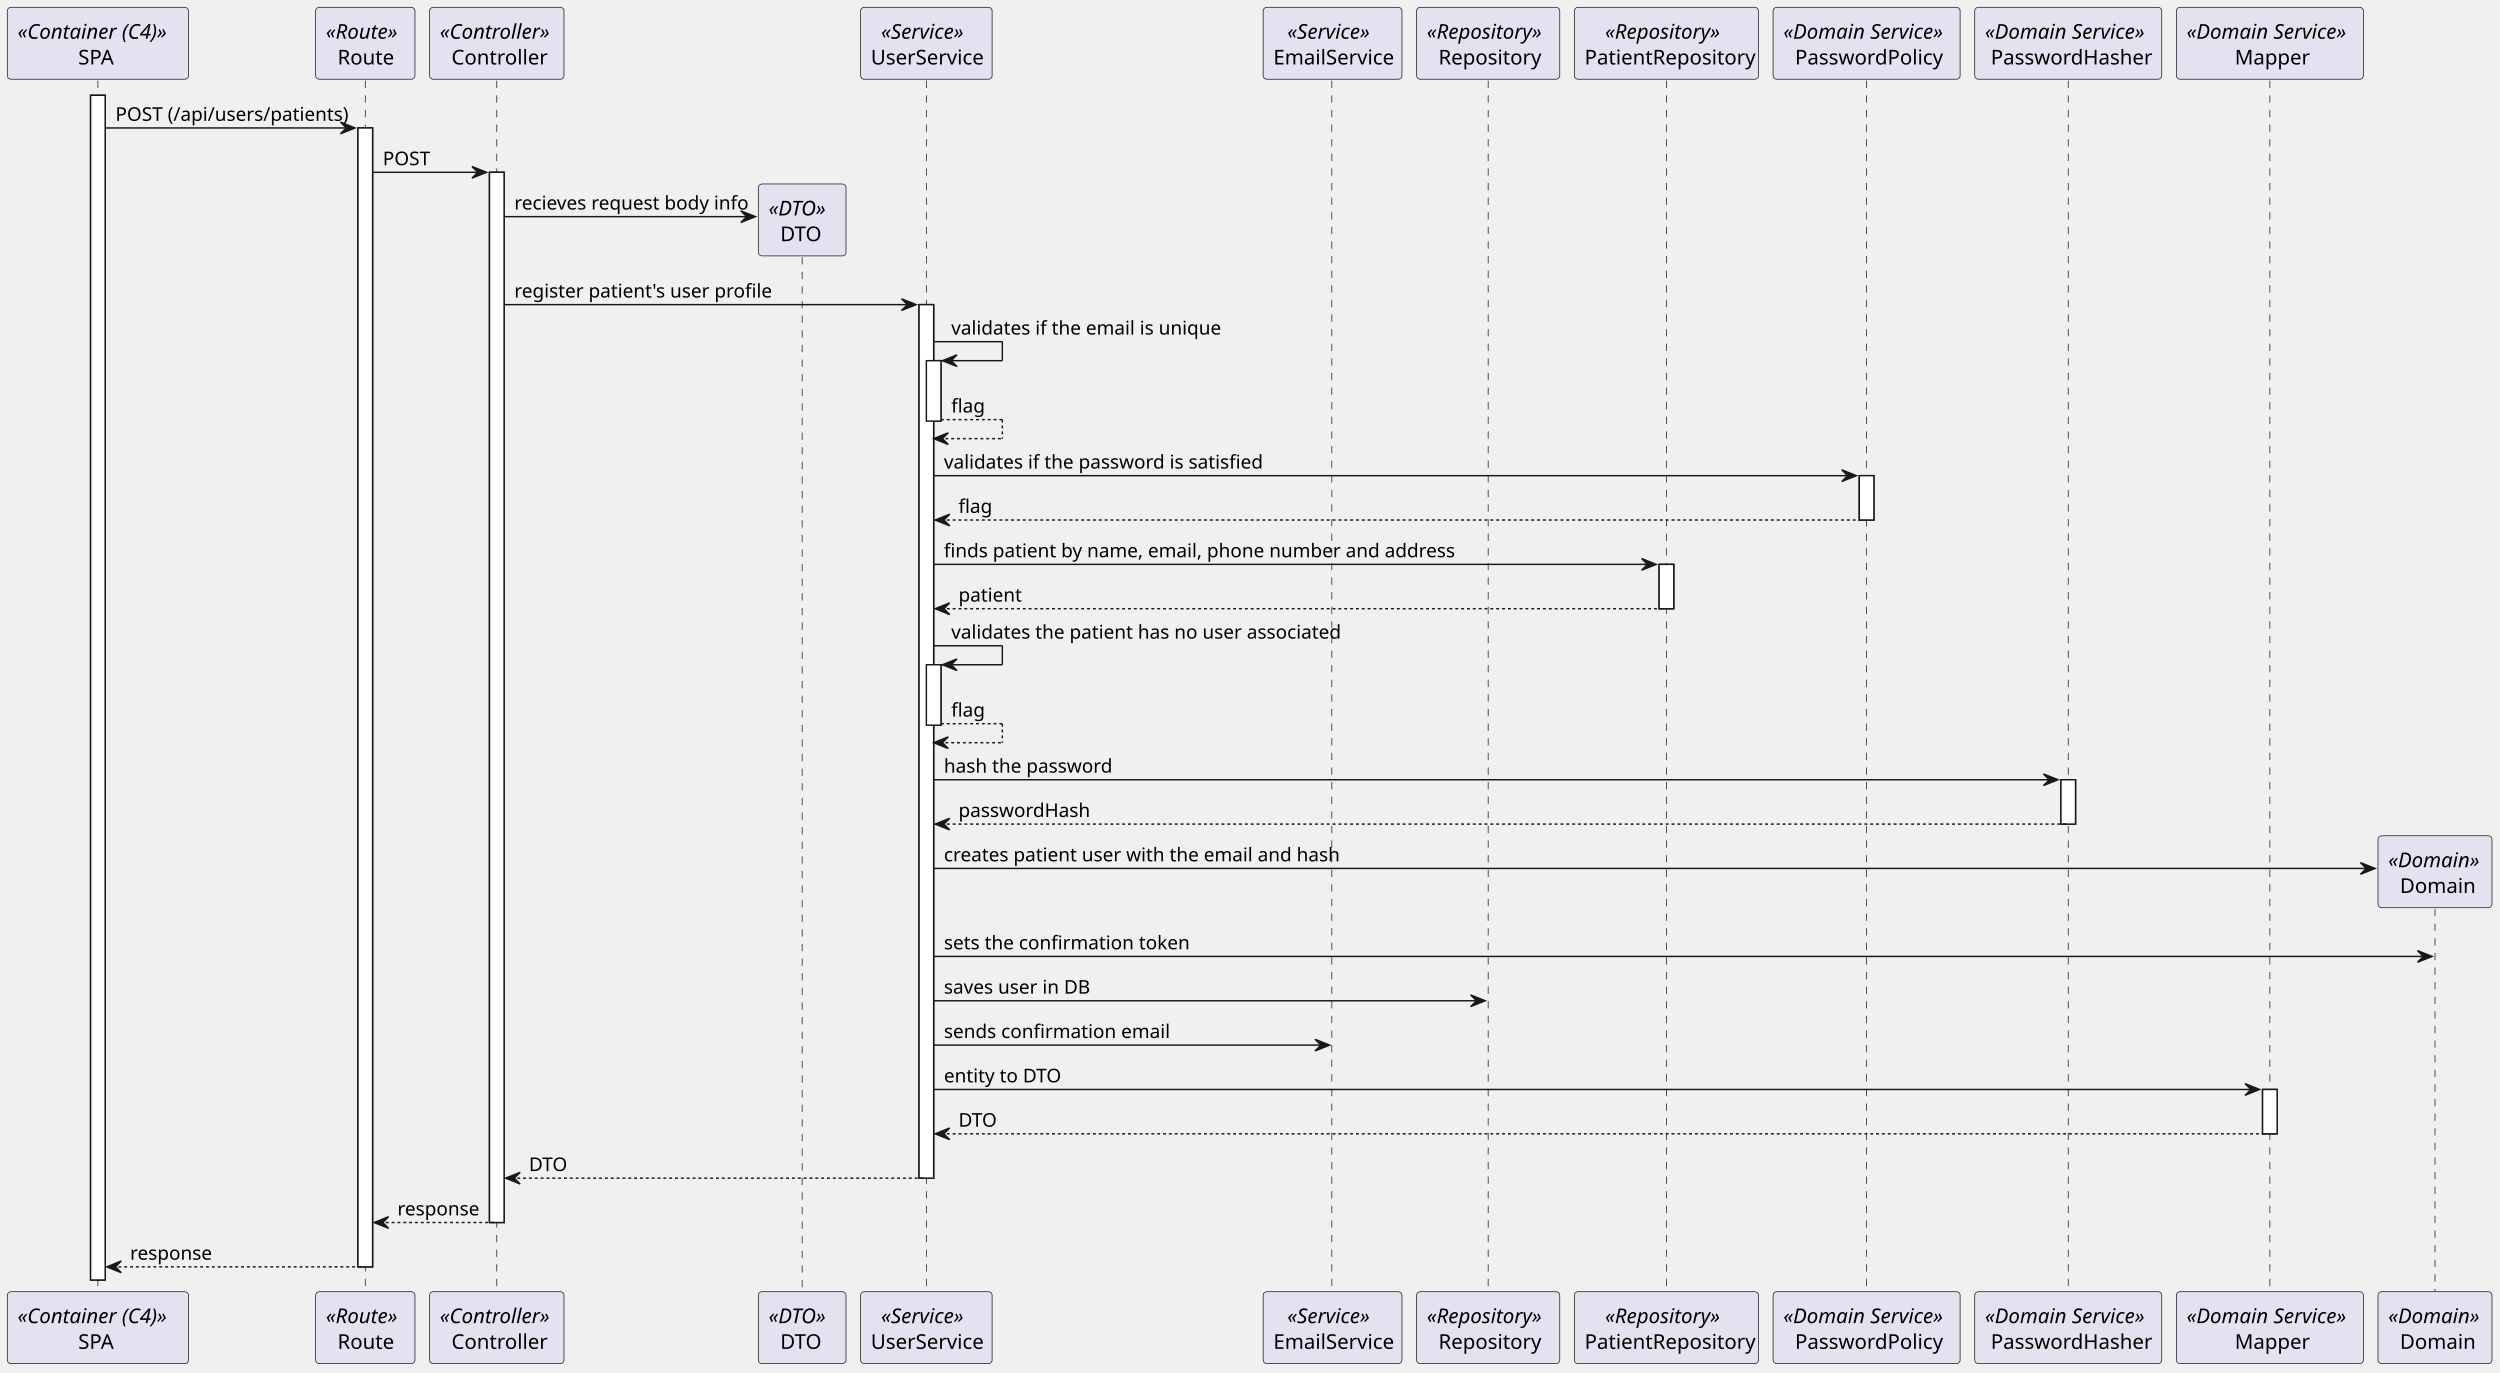
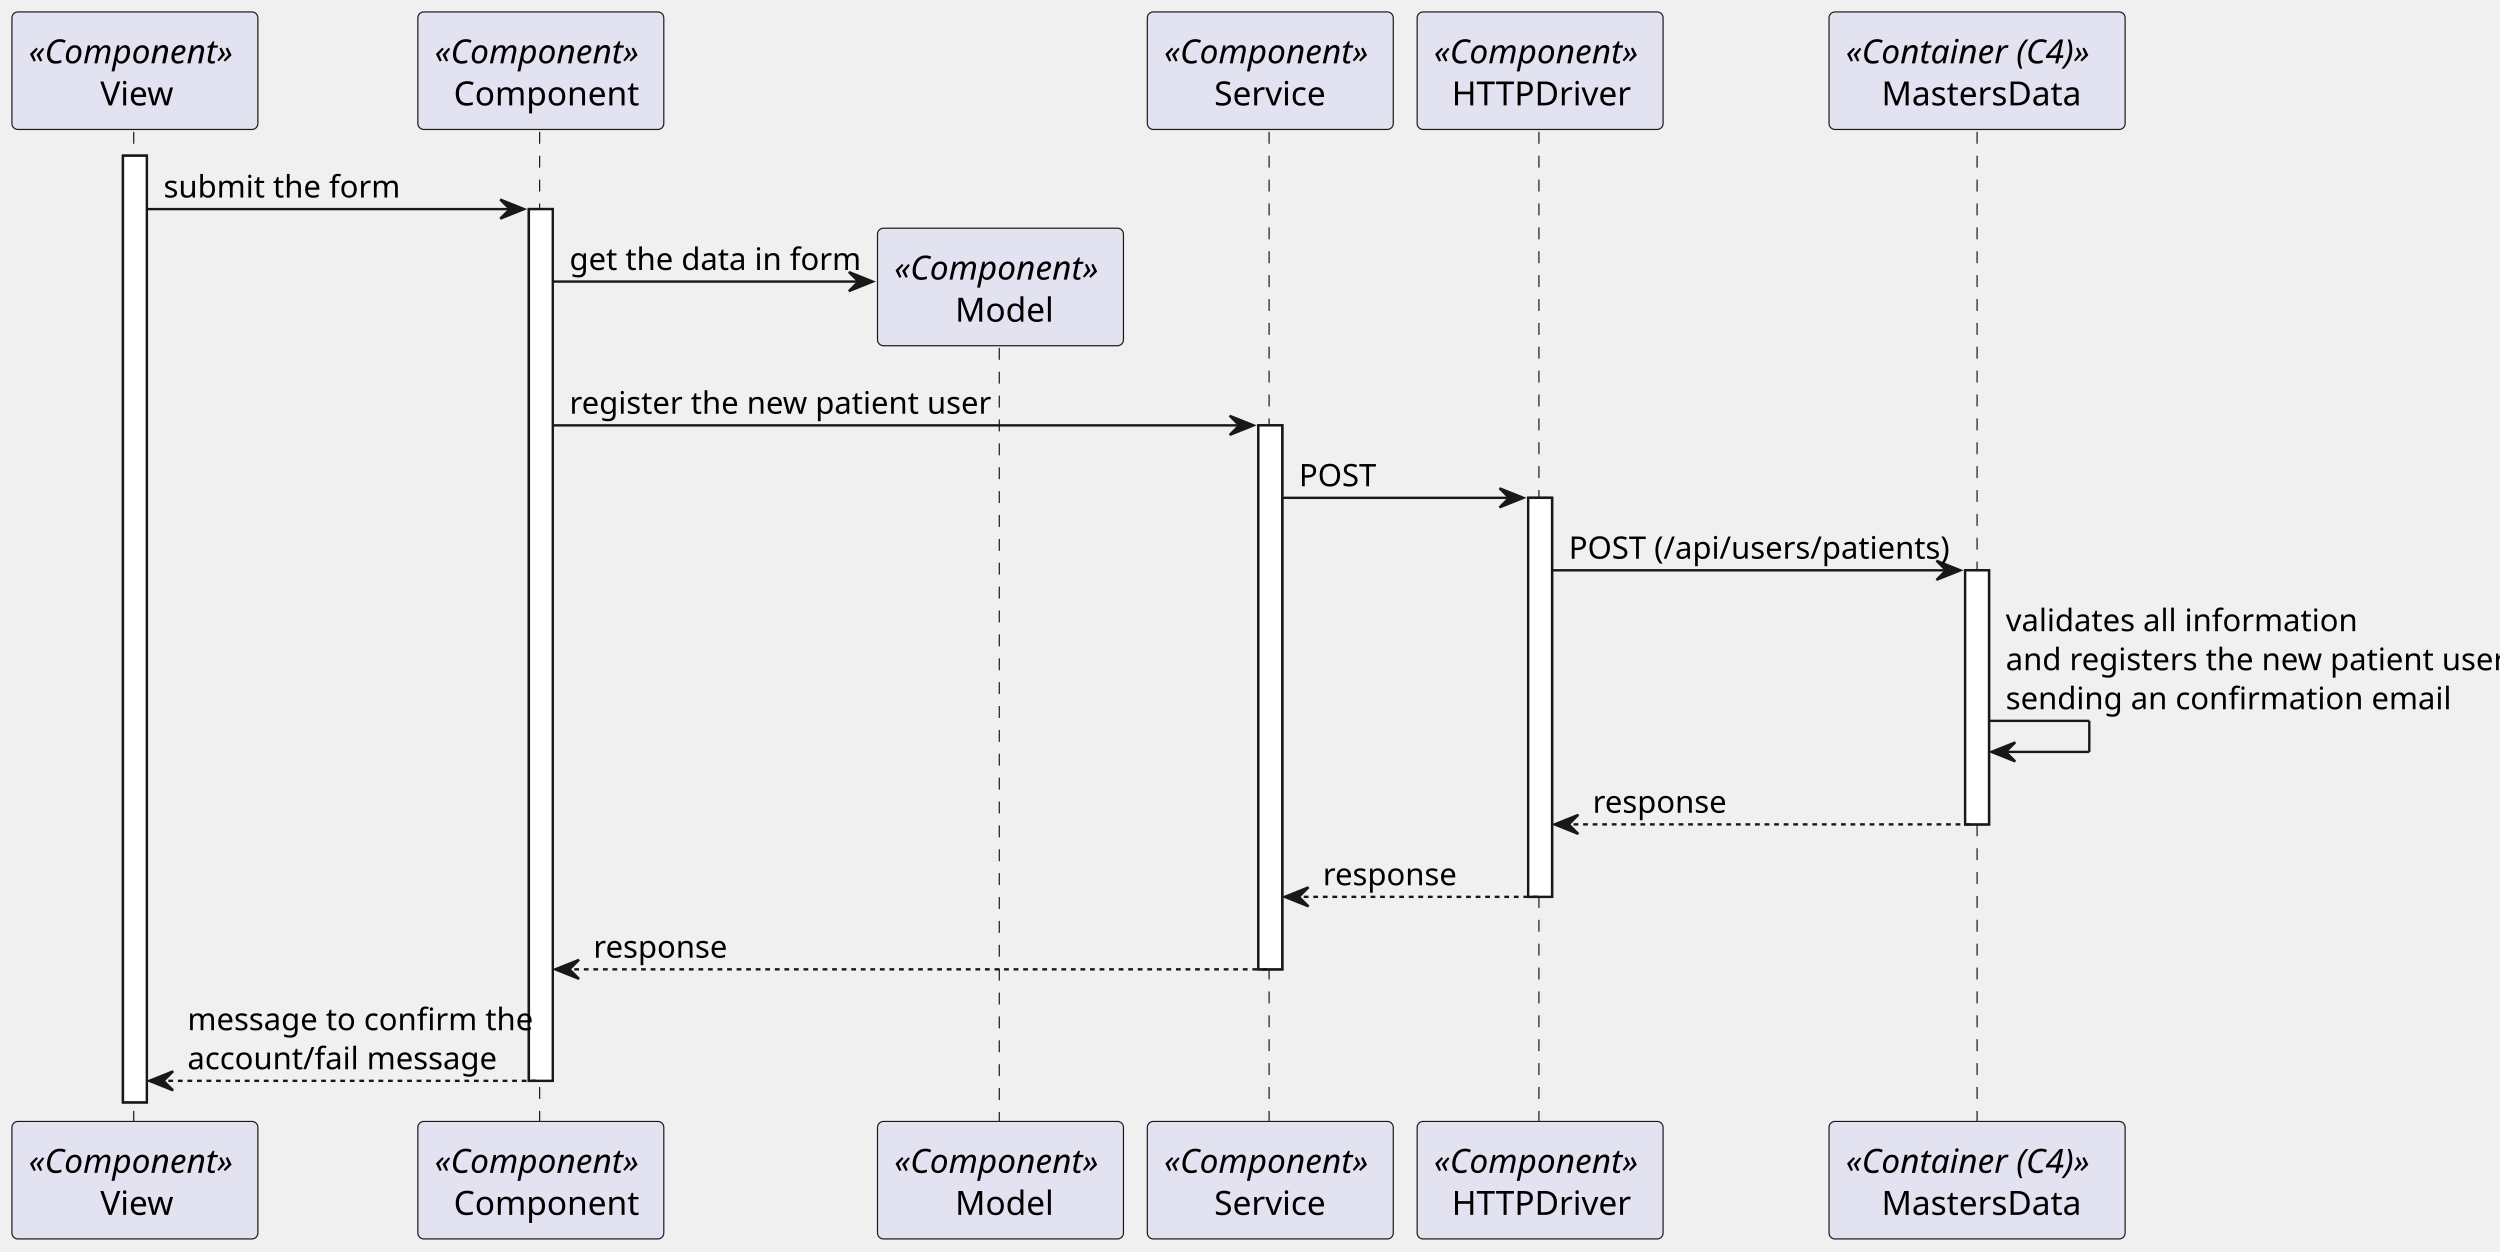
- <svg xmlns="http://www.w3.org/2000/svg" contentStyleType="text/css" height="939px" preserveAspectRatio="none" style="width:1711px;height:939px;background:#FFFFFF;" version="1.1" viewBox="0 0 1711 939" width="1711px" zoomAndPan="magnify">
+ <svg xmlns="http://www.w3.org/2000/svg" contentStyleType="text/css" height="524px" preserveAspectRatio="none" style="width:1047px;height:524px;background:#FFFFFF;" version="1.1" viewBox="0 0 1047 524" width="1047px" zoomAndPan="magnify">
  <defs />
  <g>
-     <rect fill="#FFFFFF" height="810.82" style="stroke:#181818;stroke-width:1.0;" width="10" x="62" y="65.219" />
-     <rect fill="#FFFFFF" height="779.469" style="stroke:#181818;stroke-width:1.0;" width="10" x="245" y="87.57" />
-     <rect fill="#FFFFFF" height="718.766" style="stroke:#181818;stroke-width:1.0;" width="10" x="335" y="117.922" />
-     <rect fill="#FFFFFF" height="597.844" style="stroke:#181818;stroke-width:1.0;" width="10" x="629" y="208.492" />
-     <rect fill="#FFFFFF" height="41.352" style="stroke:#181818;stroke-width:1.0;" width="10" x="634" y="246.844" />
-     <rect fill="#FFFFFF" height="41.352" style="stroke:#181818;stroke-width:1.0;" width="10" x="634" y="454.953" />
-     <rect fill="#FFFFFF" height="30.352" style="stroke:#181818;stroke-width:1.0;" width="10" x="1135.5" y="386.25" />
-     <rect fill="#FFFFFF" height="30.352" style="stroke:#181818;stroke-width:1.0;" width="10" x="1272.5" y="325.547" />
-     <rect fill="#FFFFFF" height="30.352" style="stroke:#181818;stroke-width:1.0;" width="10" x="1410.5" y="533.656" />
-     <rect fill="#FFFFFF" height="30.352" style="stroke:#181818;stroke-width:1.0;" width="10" x="1548.5" y="745.633" />
-     <line style="stroke:#181818;stroke-width:0.5;stroke-dasharray:5.0,5.0;" x1="67" x2="67" y1="55.219" y2="885.039" />
-     <line style="stroke:#181818;stroke-width:0.5;stroke-dasharray:5.0,5.0;" x1="250" x2="250" y1="55.219" y2="885.039" />
-     <line style="stroke:#181818;stroke-width:0.5;stroke-dasharray:5.0,5.0;" x1="340" x2="340" y1="55.219" y2="885.039" />
-     <line style="stroke:#181818;stroke-width:0.5;stroke-dasharray:5.0,5.0;" x1="549" x2="549" y1="166.031" y2="885.039" />
-     <line style="stroke:#181818;stroke-width:0.5;stroke-dasharray:5.0,5.0;" x1="634" x2="634" y1="55.219" y2="885.039" />
-     <line style="stroke:#181818;stroke-width:0.5;stroke-dasharray:5.0,5.0;" x1="911.5" x2="911.5" y1="55.219" y2="885.039" />
-     <line style="stroke:#181818;stroke-width:0.5;stroke-dasharray:5.0,5.0;" x1="1018.5" x2="1018.5" y1="55.219" y2="885.039" />
-     <line style="stroke:#181818;stroke-width:0.5;stroke-dasharray:5.0,5.0;" x1="1140.5" x2="1140.5" y1="55.219" y2="885.039" />
-     <line style="stroke:#181818;stroke-width:0.5;stroke-dasharray:5.0,5.0;" x1="1277.5" x2="1277.5" y1="55.219" y2="885.039" />
-     <line style="stroke:#181818;stroke-width:0.5;stroke-dasharray:5.0,5.0;" x1="1415.5" x2="1415.5" y1="55.219" y2="885.039" />
-     <line style="stroke:#181818;stroke-width:0.5;stroke-dasharray:5.0,5.0;" x1="1553.5" x2="1553.5" y1="55.219" y2="885.039" />
-     <line style="stroke:#181818;stroke-width:0.5;stroke-dasharray:5.0,5.0;" x1="1666.5" x2="1666.5" y1="612.117" y2="885.039" />
-     <rect fill="#E2E2F0" height="49.219" rx="2.5" ry="2.5" style="stroke:#181818;stroke-width:0.5;" width="124" x="5" y="5" />
-     <text fill="#000000" font-family="sans-serif" font-size="14" font-style="italic" lengthAdjust="spacing" textLength="110" x="12" y="26.533">«Container (C4)»</text>
-     <text fill="#000000" font-family="sans-serif" font-size="14" lengthAdjust="spacing" textLength="27" x="53.5" y="44.143">SPA</text>
-     <rect fill="#E2E2F0" height="49.219" rx="2.5" ry="2.5" style="stroke:#181818;stroke-width:0.5;" width="124" x="5" y="884.039" />
-     <text fill="#000000" font-family="sans-serif" font-size="14" font-style="italic" lengthAdjust="spacing" textLength="110" x="12" y="905.572">«Container (C4)»</text>
-     <text fill="#000000" font-family="sans-serif" font-size="14" lengthAdjust="spacing" textLength="27" x="53.5" y="923.182">SPA</text>
-     <rect fill="#E2E2F0" height="49.219" rx="2.5" ry="2.5" style="stroke:#181818;stroke-width:0.5;" width="68" x="216" y="5" />
-     <text fill="#000000" font-family="sans-serif" font-size="14" font-style="italic" lengthAdjust="spacing" textLength="54" x="223" y="26.533">«Route»</text>
-     <text fill="#000000" font-family="sans-serif" font-size="14" lengthAdjust="spacing" textLength="38" x="231" y="44.143">Route</text>
-     <rect fill="#E2E2F0" height="49.219" rx="2.5" ry="2.5" style="stroke:#181818;stroke-width:0.5;" width="68" x="216" y="884.039" />
-     <text fill="#000000" font-family="sans-serif" font-size="14" font-style="italic" lengthAdjust="spacing" textLength="54" x="223" y="905.572">«Route»</text>
-     <text fill="#000000" font-family="sans-serif" font-size="14" lengthAdjust="spacing" textLength="38" x="231" y="923.182">Route</text>
-     <rect fill="#E2E2F0" height="49.219" rx="2.5" ry="2.5" style="stroke:#181818;stroke-width:0.5;" width="92" x="294" y="5" />
-     <text fill="#000000" font-family="sans-serif" font-size="14" font-style="italic" lengthAdjust="spacing" textLength="78" x="301" y="26.533">«Controller»</text>
-     <text fill="#000000" font-family="sans-serif" font-size="14" lengthAdjust="spacing" textLength="62" x="309" y="44.143">Controller</text>
-     <rect fill="#E2E2F0" height="49.219" rx="2.5" ry="2.5" style="stroke:#181818;stroke-width:0.5;" width="92" x="294" y="884.039" />
-     <text fill="#000000" font-family="sans-serif" font-size="14" font-style="italic" lengthAdjust="spacing" textLength="78" x="301" y="905.572">«Controller»</text>
-     <text fill="#000000" font-family="sans-serif" font-size="14" lengthAdjust="spacing" textLength="62" x="309" y="923.182">Controller</text>
-     <rect fill="#E2E2F0" height="49.219" rx="2.5" ry="2.5" style="stroke:#181818;stroke-width:0.5;" width="60" x="519" y="884.039" />
-     <text fill="#000000" font-family="sans-serif" font-size="14" font-style="italic" lengthAdjust="spacing" textLength="46" x="526" y="905.572">«DTO»</text>
-     <text fill="#000000" font-family="sans-serif" font-size="14" lengthAdjust="spacing" textLength="30" x="534" y="923.182">DTO</text>
-     <rect fill="#E2E2F0" height="49.219" rx="2.5" ry="2.5" style="stroke:#181818;stroke-width:0.5;" width="90" x="589" y="5" />
-     <text fill="#000000" font-family="sans-serif" font-size="14" font-style="italic" lengthAdjust="spacing" textLength="62" x="603" y="26.533">«Service»</text>
-     <text fill="#000000" font-family="sans-serif" font-size="14" lengthAdjust="spacing" textLength="76" x="596" y="44.143">UserService</text>
-     <rect fill="#E2E2F0" height="49.219" rx="2.5" ry="2.5" style="stroke:#181818;stroke-width:0.5;" width="90" x="589" y="884.039" />
-     <text fill="#000000" font-family="sans-serif" font-size="14" font-style="italic" lengthAdjust="spacing" textLength="62" x="603" y="905.572">«Service»</text>
-     <text fill="#000000" font-family="sans-serif" font-size="14" lengthAdjust="spacing" textLength="76" x="596" y="923.182">UserService</text>
-     <rect fill="#E2E2F0" height="49.219" rx="2.5" ry="2.5" style="stroke:#181818;stroke-width:0.5;" width="95" x="864.5" y="5" />
-     <text fill="#000000" font-family="sans-serif" font-size="14" font-style="italic" lengthAdjust="spacing" textLength="62" x="881" y="26.533">«Service»</text>
-     <text fill="#000000" font-family="sans-serif" font-size="14" lengthAdjust="spacing" textLength="81" x="871.5" y="44.143">EmailService</text>
-     <rect fill="#E2E2F0" height="49.219" rx="2.5" ry="2.5" style="stroke:#181818;stroke-width:0.5;" width="95" x="864.5" y="884.039" />
-     <text fill="#000000" font-family="sans-serif" font-size="14" font-style="italic" lengthAdjust="spacing" textLength="62" x="881" y="905.572">«Service»</text>
-     <text fill="#000000" font-family="sans-serif" font-size="14" lengthAdjust="spacing" textLength="81" x="871.5" y="923.182">EmailService</text>
-     <rect fill="#E2E2F0" height="49.219" rx="2.5" ry="2.5" style="stroke:#181818;stroke-width:0.5;" width="98" x="969.5" y="5" />
-     <text fill="#000000" font-family="sans-serif" font-size="14" font-style="italic" lengthAdjust="spacing" textLength="84" x="976.5" y="26.533">«Repository»</text>
-     <text fill="#000000" font-family="sans-serif" font-size="14" lengthAdjust="spacing" textLength="68" x="984.5" y="44.143">Repository</text>
-     <rect fill="#E2E2F0" height="49.219" rx="2.5" ry="2.5" style="stroke:#181818;stroke-width:0.5;" width="98" x="969.5" y="884.039" />
-     <text fill="#000000" font-family="sans-serif" font-size="14" font-style="italic" lengthAdjust="spacing" textLength="84" x="976.5" y="905.572">«Repository»</text>
-     <text fill="#000000" font-family="sans-serif" font-size="14" lengthAdjust="spacing" textLength="68" x="984.5" y="923.182">Repository</text>
-     <rect fill="#E2E2F0" height="49.219" rx="2.5" ry="2.5" style="stroke:#181818;stroke-width:0.5;" width="126" x="1077.5" y="5" />
-     <text fill="#000000" font-family="sans-serif" font-size="14" font-style="italic" lengthAdjust="spacing" textLength="84" x="1098.5" y="26.533">«Repository»</text>
-     <text fill="#000000" font-family="sans-serif" font-size="14" lengthAdjust="spacing" textLength="112" x="1084.5" y="44.143">PatientRepository</text>
-     <rect fill="#E2E2F0" height="49.219" rx="2.5" ry="2.5" style="stroke:#181818;stroke-width:0.5;" width="126" x="1077.5" y="884.039" />
-     <text fill="#000000" font-family="sans-serif" font-size="14" font-style="italic" lengthAdjust="spacing" textLength="84" x="1098.5" y="905.572">«Repository»</text>
-     <text fill="#000000" font-family="sans-serif" font-size="14" lengthAdjust="spacing" textLength="112" x="1084.5" y="923.182">PatientRepository</text>
-     <rect fill="#E2E2F0" height="49.219" rx="2.5" ry="2.5" style="stroke:#181818;stroke-width:0.5;" width="128" x="1213.5" y="5" />
-     <text fill="#000000" font-family="sans-serif" font-size="14" font-style="italic" lengthAdjust="spacing" textLength="114" x="1220.5" y="26.533">«Domain Service»</text>
-     <text fill="#000000" font-family="sans-serif" font-size="14" lengthAdjust="spacing" textLength="98" x="1228.5" y="44.143">PasswordPolicy</text>
-     <rect fill="#E2E2F0" height="49.219" rx="2.5" ry="2.5" style="stroke:#181818;stroke-width:0.5;" width="128" x="1213.5" y="884.039" />
-     <text fill="#000000" font-family="sans-serif" font-size="14" font-style="italic" lengthAdjust="spacing" textLength="114" x="1220.5" y="905.572">«Domain Service»</text>
-     <text fill="#000000" font-family="sans-serif" font-size="14" lengthAdjust="spacing" textLength="98" x="1228.5" y="923.182">PasswordPolicy</text>
-     <rect fill="#E2E2F0" height="49.219" rx="2.5" ry="2.5" style="stroke:#181818;stroke-width:0.5;" width="128" x="1351.5" y="5" />
-     <text fill="#000000" font-family="sans-serif" font-size="14" font-style="italic" lengthAdjust="spacing" textLength="114" x="1358.5" y="26.533">«Domain Service»</text>
-     <text fill="#000000" font-family="sans-serif" font-size="14" lengthAdjust="spacing" textLength="106" x="1362.5" y="44.143">PasswordHasher</text>
-     <rect fill="#E2E2F0" height="49.219" rx="2.5" ry="2.5" style="stroke:#181818;stroke-width:0.5;" width="128" x="1351.5" y="884.039" />
-     <text fill="#000000" font-family="sans-serif" font-size="14" font-style="italic" lengthAdjust="spacing" textLength="114" x="1358.5" y="905.572">«Domain Service»</text>
-     <text fill="#000000" font-family="sans-serif" font-size="14" lengthAdjust="spacing" textLength="106" x="1362.5" y="923.182">PasswordHasher</text>
-     <rect fill="#E2E2F0" height="49.219" rx="2.5" ry="2.5" style="stroke:#181818;stroke-width:0.5;" width="128" x="1489.5" y="5" />
-     <text fill="#000000" font-family="sans-serif" font-size="14" font-style="italic" lengthAdjust="spacing" textLength="114" x="1496.5" y="26.533">«Domain Service»</text>
-     <text fill="#000000" font-family="sans-serif" font-size="14" lengthAdjust="spacing" textLength="48" x="1529.5" y="44.143">Mapper</text>
-     <rect fill="#E2E2F0" height="49.219" rx="2.5" ry="2.5" style="stroke:#181818;stroke-width:0.5;" width="128" x="1489.5" y="884.039" />
-     <text fill="#000000" font-family="sans-serif" font-size="14" font-style="italic" lengthAdjust="spacing" textLength="114" x="1496.5" y="905.572">«Domain Service»</text>
-     <text fill="#000000" font-family="sans-serif" font-size="14" lengthAdjust="spacing" textLength="48" x="1529.5" y="923.182">Mapper</text>
-     <rect fill="#E2E2F0" height="49.219" rx="2.5" ry="2.5" style="stroke:#181818;stroke-width:0.5;" width="78" x="1627.5" y="884.039" />
-     <text fill="#000000" font-family="sans-serif" font-size="14" font-style="italic" lengthAdjust="spacing" textLength="64" x="1634.5" y="905.572">«Domain»</text>
-     <text fill="#000000" font-family="sans-serif" font-size="14" lengthAdjust="spacing" textLength="48" x="1642.5" y="923.182">Domain</text>
-     <rect fill="#FFFFFF" height="810.82" style="stroke:#181818;stroke-width:1.0;" width="10" x="62" y="65.219" />
-     <rect fill="#FFFFFF" height="779.469" style="stroke:#181818;stroke-width:1.0;" width="10" x="245" y="87.57" />
-     <rect fill="#FFFFFF" height="718.766" style="stroke:#181818;stroke-width:1.0;" width="10" x="335" y="117.922" />
-     <rect fill="#FFFFFF" height="597.844" style="stroke:#181818;stroke-width:1.0;" width="10" x="629" y="208.492" />
-     <rect fill="#FFFFFF" height="41.352" style="stroke:#181818;stroke-width:1.0;" width="10" x="634" y="246.844" />
-     <rect fill="#FFFFFF" height="41.352" style="stroke:#181818;stroke-width:1.0;" width="10" x="634" y="454.953" />
-     <rect fill="#FFFFFF" height="30.352" style="stroke:#181818;stroke-width:1.0;" width="10" x="1135.5" y="386.25" />
-     <rect fill="#FFFFFF" height="30.352" style="stroke:#181818;stroke-width:1.0;" width="10" x="1272.5" y="325.547" />
-     <rect fill="#FFFFFF" height="30.352" style="stroke:#181818;stroke-width:1.0;" width="10" x="1410.5" y="533.656" />
-     <rect fill="#FFFFFF" height="30.352" style="stroke:#181818;stroke-width:1.0;" width="10" x="1548.5" y="745.633" />
-     <polygon fill="#181818" points="233,83.57,243,87.57,233,91.57,237,87.57" style="stroke:#181818;stroke-width:1.0;" />
-     <line style="stroke:#181818;stroke-width:1.0;" x1="72" x2="239" y1="87.57" y2="87.57" />
-     <text fill="#000000" font-family="sans-serif" font-size="13" lengthAdjust="spacing" textLength="154" x="79" y="82.714">POST (/api/users/patients)</text>
-     <polygon fill="#181818" points="323,113.922,333,117.922,323,121.922,327,117.922" style="stroke:#181818;stroke-width:1.0;" />
-     <line style="stroke:#181818;stroke-width:1.0;" x1="255" x2="329" y1="117.922" y2="117.922" />
-     <text fill="#000000" font-family="sans-serif" font-size="13" lengthAdjust="spacing" textLength="35" x="262" y="113.065">POST</text>
-     <polygon fill="#181818" points="507,144.273,517,148.273,507,152.273,511,148.273" style="stroke:#181818;stroke-width:1.0;" />
-     <line style="stroke:#181818;stroke-width:1.0;" x1="345" x2="513" y1="148.273" y2="148.273" />
-     <text fill="#000000" font-family="sans-serif" font-size="13" lengthAdjust="spacing" textLength="150" x="352" y="143.417">recieves request body info</text>
-     <rect fill="#E2E2F0" height="49.219" rx="2.5" ry="2.5" style="stroke:#181818;stroke-width:0.5;" width="60" x="519" y="125.922" />
-     <text fill="#000000" font-family="sans-serif" font-size="14" font-style="italic" lengthAdjust="spacing" textLength="46" x="526" y="147.455">«DTO»</text>
-     <text fill="#000000" font-family="sans-serif" font-size="14" lengthAdjust="spacing" textLength="30" x="534" y="165.065">DTO</text>
-     <polygon fill="#181818" points="617,204.492,627,208.492,617,212.492,621,208.492" style="stroke:#181818;stroke-width:1.0;" />
-     <line style="stroke:#181818;stroke-width:1.0;" x1="345" x2="623" y1="208.492" y2="208.492" />
-     <text fill="#000000" font-family="sans-serif" font-size="13" lengthAdjust="spacing" textLength="162" x="352" y="203.636">register patient's user profile</text>
-     <line style="stroke:#181818;stroke-width:1.0;" x1="639" x2="686" y1="233.844" y2="233.844" />
-     <line style="stroke:#181818;stroke-width:1.0;" x1="686" x2="686" y1="233.844" y2="246.844" />
-     <line style="stroke:#181818;stroke-width:1.0;" x1="645" x2="686" y1="246.844" y2="246.844" />
-     <polygon fill="#181818" points="655,242.844,645,246.844,655,250.844,651,246.844" style="stroke:#181818;stroke-width:1.0;" />
-     <text fill="#000000" font-family="sans-serif" font-size="13" lengthAdjust="spacing" textLength="173" x="651" y="228.987">validates if the email is unique</text>
-     <line style="stroke:#181818;stroke-width:1.0;stroke-dasharray:2.0,2.0;" x1="644" x2="686" y1="287.195" y2="287.195" />
-     <line style="stroke:#181818;stroke-width:1.0;stroke-dasharray:2.0,2.0;" x1="686" x2="686" y1="287.195" y2="300.195" />
-     <line style="stroke:#181818;stroke-width:1.0;stroke-dasharray:2.0,2.0;" x1="639" x2="686" y1="300.195" y2="300.195" />
-     <polygon fill="#181818" points="649,296.195,639,300.195,649,304.195,645,300.195" style="stroke:#181818;stroke-width:1.0;" />
-     <text fill="#000000" font-family="sans-serif" font-size="13" lengthAdjust="spacing" textLength="20" x="651" y="282.339">flag</text>
-     <polygon fill="#181818" points="1260.5,321.547,1270.5,325.547,1260.5,329.547,1264.5,325.547" style="stroke:#181818;stroke-width:1.0;" />
-     <line style="stroke:#181818;stroke-width:1.0;" x1="639" x2="1266.5" y1="325.547" y2="325.547" />
-     <text fill="#000000" font-family="sans-serif" font-size="13" lengthAdjust="spacing" textLength="207" x="646" y="320.69">validates if the password is satisfied</text>
-     <polygon fill="#181818" points="650,351.898,640,355.898,650,359.898,646,355.898" style="stroke:#181818;stroke-width:1.0;" />
-     <line style="stroke:#181818;stroke-width:1.0;stroke-dasharray:2.0,2.0;" x1="644" x2="1276.5" y1="355.898" y2="355.898" />
-     <text fill="#000000" font-family="sans-serif" font-size="13" lengthAdjust="spacing" textLength="20" x="656" y="351.042">flag</text>
-     <polygon fill="#181818" points="1123.5,382.25,1133.5,386.25,1123.5,390.25,1127.5,386.25" style="stroke:#181818;stroke-width:1.0;" />
-     <line style="stroke:#181818;stroke-width:1.0;" x1="639" x2="1129.5" y1="386.25" y2="386.25" />
-     <text fill="#000000" font-family="sans-serif" font-size="13" lengthAdjust="spacing" textLength="328" x="646" y="381.394">finds patient by name, email, phone number and address</text>
-     <polygon fill="#181818" points="650,412.602,640,416.602,650,420.602,646,416.602" style="stroke:#181818;stroke-width:1.0;" />
-     <line style="stroke:#181818;stroke-width:1.0;stroke-dasharray:2.0,2.0;" x1="644" x2="1139.5" y1="416.602" y2="416.602" />
-     <text fill="#000000" font-family="sans-serif" font-size="13" lengthAdjust="spacing" textLength="39" x="656" y="411.745">patient</text>
-     <line style="stroke:#181818;stroke-width:1.0;" x1="639" x2="686" y1="441.953" y2="441.953" />
-     <line style="stroke:#181818;stroke-width:1.0;" x1="686" x2="686" y1="441.953" y2="454.953" />
-     <line style="stroke:#181818;stroke-width:1.0;" x1="645" x2="686" y1="454.953" y2="454.953" />
-     <polygon fill="#181818" points="655,450.953,645,454.953,655,458.953,651,454.953" style="stroke:#181818;stroke-width:1.0;" />
-     <text fill="#000000" font-family="sans-serif" font-size="13" lengthAdjust="spacing" textLength="254" x="651" y="437.097">validates the patient has no user associated</text>
-     <line style="stroke:#181818;stroke-width:1.0;stroke-dasharray:2.0,2.0;" x1="644" x2="686" y1="495.305" y2="495.305" />
-     <line style="stroke:#181818;stroke-width:1.0;stroke-dasharray:2.0,2.0;" x1="686" x2="686" y1="495.305" y2="508.305" />
-     <line style="stroke:#181818;stroke-width:1.0;stroke-dasharray:2.0,2.0;" x1="639" x2="686" y1="508.305" y2="508.305" />
-     <polygon fill="#181818" points="649,504.305,639,508.305,649,512.305,645,508.305" style="stroke:#181818;stroke-width:1.0;" />
-     <text fill="#000000" font-family="sans-serif" font-size="13" lengthAdjust="spacing" textLength="20" x="651" y="490.448">flag</text>
-     <polygon fill="#181818" points="1398.5,529.656,1408.5,533.656,1398.5,537.656,1402.5,533.656" style="stroke:#181818;stroke-width:1.0;" />
-     <line style="stroke:#181818;stroke-width:1.0;" x1="639" x2="1404.5" y1="533.656" y2="533.656" />
-     <text fill="#000000" font-family="sans-serif" font-size="13" lengthAdjust="spacing" textLength="109" x="646" y="528.8">hash the password</text>
-     <polygon fill="#181818" points="650,560.008,640,564.008,650,568.008,646,564.008" style="stroke:#181818;stroke-width:1.0;" />
-     <line style="stroke:#181818;stroke-width:1.0;stroke-dasharray:2.0,2.0;" x1="644" x2="1414.5" y1="564.008" y2="564.008" />
-     <text fill="#000000" font-family="sans-serif" font-size="13" lengthAdjust="spacing" textLength="85" x="656" y="559.151">passwordHash</text>
-     <polygon fill="#181818" points="1615.5,590.359,1625.5,594.359,1615.5,598.359,1619.5,594.359" style="stroke:#181818;stroke-width:1.0;" />
-     <line style="stroke:#181818;stroke-width:1.0;" x1="639" x2="1621.5" y1="594.359" y2="594.359" />
-     <text fill="#000000" font-family="sans-serif" font-size="13" lengthAdjust="spacing" textLength="256" x="646" y="589.503">creates patient user with the email and hash</text>
-     <rect fill="#E2E2F0" height="49.219" rx="2.5" ry="2.5" style="stroke:#181818;stroke-width:0.5;" width="78" x="1627.5" y="572.008" />
-     <text fill="#000000" font-family="sans-serif" font-size="14" font-style="italic" lengthAdjust="spacing" textLength="64" x="1634.5" y="593.541">«Domain»</text>
-     <text fill="#000000" font-family="sans-serif" font-size="14" lengthAdjust="spacing" textLength="48" x="1642.5" y="611.15">Domain</text>
-     <polygon fill="#181818" points="1654.5,650.578,1664.5,654.578,1654.5,658.578,1658.5,654.578" style="stroke:#181818;stroke-width:1.0;" />
-     <line style="stroke:#181818;stroke-width:1.0;" x1="639" x2="1660.5" y1="654.578" y2="654.578" />
-     <text fill="#000000" font-family="sans-serif" font-size="13" lengthAdjust="spacing" textLength="157" x="646" y="649.722">sets the confirmation token</text>
-     <polygon fill="#181818" points="1006.5,680.93,1016.5,684.93,1006.5,688.93,1010.5,684.93" style="stroke:#181818;stroke-width:1.0;" />
-     <line style="stroke:#181818;stroke-width:1.0;" x1="639" x2="1012.5" y1="684.93" y2="684.93" />
-     <text fill="#000000" font-family="sans-serif" font-size="13" lengthAdjust="spacing" textLength="98" x="646" y="680.073">saves user in DB</text>
-     <polygon fill="#181818" points="900,711.281,910,715.281,900,719.281,904,715.281" style="stroke:#181818;stroke-width:1.0;" />
-     <line style="stroke:#181818;stroke-width:1.0;" x1="639" x2="906" y1="715.281" y2="715.281" />
-     <text fill="#000000" font-family="sans-serif" font-size="13" lengthAdjust="spacing" textLength="144" x="646" y="710.425">sends confirmation email</text>
-     <polygon fill="#181818" points="1536.5,741.633,1546.5,745.633,1536.5,749.633,1540.5,745.633" style="stroke:#181818;stroke-width:1.0;" />
-     <line style="stroke:#181818;stroke-width:1.0;" x1="639" x2="1542.5" y1="745.633" y2="745.633" />
-     <text fill="#000000" font-family="sans-serif" font-size="13" lengthAdjust="spacing" textLength="77" x="646" y="740.776">entity to DTO</text>
-     <polygon fill="#181818" points="650,771.984,640,775.984,650,779.984,646,775.984" style="stroke:#181818;stroke-width:1.0;" />
-     <line style="stroke:#181818;stroke-width:1.0;stroke-dasharray:2.0,2.0;" x1="644" x2="1552.5" y1="775.984" y2="775.984" />
-     <text fill="#000000" font-family="sans-serif" font-size="13" lengthAdjust="spacing" textLength="26" x="656" y="771.128">DTO</text>
-     <polygon fill="#181818" points="356,802.336,346,806.336,356,810.336,352,806.336" style="stroke:#181818;stroke-width:1.0;" />
-     <line style="stroke:#181818;stroke-width:1.0;stroke-dasharray:2.0,2.0;" x1="350" x2="633" y1="806.336" y2="806.336" />
-     <text fill="#000000" font-family="sans-serif" font-size="13" lengthAdjust="spacing" textLength="26" x="362" y="801.48">DTO</text>
-     <polygon fill="#181818" points="266,832.688,256,836.688,266,840.688,262,836.688" style="stroke:#181818;stroke-width:1.0;" />
-     <line style="stroke:#181818;stroke-width:1.0;stroke-dasharray:2.0,2.0;" x1="260" x2="339" y1="836.688" y2="836.688" />
-     <text fill="#000000" font-family="sans-serif" font-size="13" lengthAdjust="spacing" textLength="53" x="272" y="831.831">response</text>
-     <polygon fill="#181818" points="83,863.039,73,867.039,83,871.039,79,867.039" style="stroke:#181818;stroke-width:1.0;" />
-     <line style="stroke:#181818;stroke-width:1.0;stroke-dasharray:2.0,2.0;" x1="77" x2="249" y1="867.039" y2="867.039" />
-     <text fill="#000000" font-family="sans-serif" font-size="13" lengthAdjust="spacing" textLength="53" x="89" y="862.183">response</text>
+     <rect fill="#FFFFFF" height="396.438" style="stroke:#181818;stroke-width:1.0;" width="10" x="51.5" y="65.219" />
+     <rect fill="#FFFFFF" height="365.086" style="stroke:#181818;stroke-width:1.0;" width="10" x="221.5" y="87.57" />
+     <rect fill="#FFFFFF" height="227.812" style="stroke:#181818;stroke-width:1.0;" width="10" x="527" y="178.141" />
+     <rect fill="#FFFFFF" height="167.109" style="stroke:#181818;stroke-width:1.0;" width="10" x="640" y="208.492" />
+     <rect fill="#FFFFFF" height="106.406" style="stroke:#181818;stroke-width:1.0;" width="10" x="823" y="238.844" />
+     <line style="stroke:#181818;stroke-width:0.5;stroke-dasharray:5.0,5.0;" x1="56" x2="56" y1="55.219" y2="470.656" />
+     <line style="stroke:#181818;stroke-width:0.5;stroke-dasharray:5.0,5.0;" x1="226" x2="226" y1="55.219" y2="470.656" />
+     <line style="stroke:#181818;stroke-width:0.5;stroke-dasharray:5.0,5.0;" x1="418.5" x2="418.5" y1="135.68" y2="470.656" />
+     <line style="stroke:#181818;stroke-width:0.5;stroke-dasharray:5.0,5.0;" x1="531.5" x2="531.5" y1="55.219" y2="470.656" />
+     <line style="stroke:#181818;stroke-width:0.5;stroke-dasharray:5.0,5.0;" x1="644.5" x2="644.5" y1="55.219" y2="470.656" />
+     <line style="stroke:#181818;stroke-width:0.5;stroke-dasharray:5.0,5.0;" x1="828" x2="828" y1="55.219" y2="470.656" />
+     <rect fill="#E2E2F0" height="49.219" rx="2.5" ry="2.5" style="stroke:#181818;stroke-width:0.5;" width="103" x="5" y="5" />
+     <text fill="#000000" font-family="sans-serif" font-size="14" font-style="italic" lengthAdjust="spacing" textLength="89" x="12" y="26.533">«Component»</text>
+     <text fill="#000000" font-family="sans-serif" font-size="14" lengthAdjust="spacing" textLength="29" x="42" y="44.143">View</text>
+     <rect fill="#E2E2F0" height="49.219" rx="2.5" ry="2.5" style="stroke:#181818;stroke-width:0.5;" width="103" x="5" y="469.656" />
+     <text fill="#000000" font-family="sans-serif" font-size="14" font-style="italic" lengthAdjust="spacing" textLength="89" x="12" y="491.19">«Component»</text>
+     <text fill="#000000" font-family="sans-serif" font-size="14" lengthAdjust="spacing" textLength="29" x="42" y="508.799">View</text>
+     <rect fill="#E2E2F0" height="49.219" rx="2.5" ry="2.5" style="stroke:#181818;stroke-width:0.5;" width="103" x="175" y="5" />
+     <text fill="#000000" font-family="sans-serif" font-size="14" font-style="italic" lengthAdjust="spacing" textLength="89" x="182" y="26.533">«Component»</text>
+     <text fill="#000000" font-family="sans-serif" font-size="14" lengthAdjust="spacing" textLength="73" x="190" y="44.143">Component</text>
+     <rect fill="#E2E2F0" height="49.219" rx="2.5" ry="2.5" style="stroke:#181818;stroke-width:0.5;" width="103" x="175" y="469.656" />
+     <text fill="#000000" font-family="sans-serif" font-size="14" font-style="italic" lengthAdjust="spacing" textLength="89" x="182" y="491.19">«Component»</text>
+     <text fill="#000000" font-family="sans-serif" font-size="14" lengthAdjust="spacing" textLength="73" x="190" y="508.799">Component</text>
+     <rect fill="#E2E2F0" height="49.219" rx="2.5" ry="2.5" style="stroke:#181818;stroke-width:0.5;" width="103" x="367.5" y="469.656" />
+     <text fill="#000000" font-family="sans-serif" font-size="14" font-style="italic" lengthAdjust="spacing" textLength="89" x="374.5" y="491.19">«Component»</text>
+     <text fill="#000000" font-family="sans-serif" font-size="14" lengthAdjust="spacing" textLength="38" x="400" y="508.799">Model</text>
+     <rect fill="#E2E2F0" height="49.219" rx="2.5" ry="2.5" style="stroke:#181818;stroke-width:0.5;" width="103" x="480.5" y="5" />
+     <text fill="#000000" font-family="sans-serif" font-size="14" font-style="italic" lengthAdjust="spacing" textLength="89" x="487.5" y="26.533">«Component»</text>
+     <text fill="#000000" font-family="sans-serif" font-size="14" lengthAdjust="spacing" textLength="47" x="508.5" y="44.143">Service</text>
+     <rect fill="#E2E2F0" height="49.219" rx="2.5" ry="2.5" style="stroke:#181818;stroke-width:0.5;" width="103" x="480.5" y="469.656" />
+     <text fill="#000000" font-family="sans-serif" font-size="14" font-style="italic" lengthAdjust="spacing" textLength="89" x="487.5" y="491.19">«Component»</text>
+     <text fill="#000000" font-family="sans-serif" font-size="14" lengthAdjust="spacing" textLength="47" x="508.5" y="508.799">Service</text>
+     <rect fill="#E2E2F0" height="49.219" rx="2.5" ry="2.5" style="stroke:#181818;stroke-width:0.5;" width="103" x="593.5" y="5" />
+     <text fill="#000000" font-family="sans-serif" font-size="14" font-style="italic" lengthAdjust="spacing" textLength="89" x="600.5" y="26.533">«Component»</text>
+     <text fill="#000000" font-family="sans-serif" font-size="14" lengthAdjust="spacing" textLength="74" x="608" y="44.143">HTTPDriver</text>
+     <rect fill="#E2E2F0" height="49.219" rx="2.5" ry="2.5" style="stroke:#181818;stroke-width:0.5;" width="103" x="593.5" y="469.656" />
+     <text fill="#000000" font-family="sans-serif" font-size="14" font-style="italic" lengthAdjust="spacing" textLength="89" x="600.5" y="491.19">«Component»</text>
+     <text fill="#000000" font-family="sans-serif" font-size="14" lengthAdjust="spacing" textLength="74" x="608" y="508.799">HTTPDriver</text>
+     <rect fill="#E2E2F0" height="49.219" rx="2.5" ry="2.5" style="stroke:#181818;stroke-width:0.5;" width="124" x="766" y="5" />
+     <text fill="#000000" font-family="sans-serif" font-size="14" font-style="italic" lengthAdjust="spacing" textLength="110" x="773" y="26.533">«Container (C4)»</text>
+     <text fill="#000000" font-family="sans-serif" font-size="14" lengthAdjust="spacing" textLength="80" x="788" y="44.143">MastersData</text>
+     <rect fill="#E2E2F0" height="49.219" rx="2.5" ry="2.5" style="stroke:#181818;stroke-width:0.5;" width="124" x="766" y="469.656" />
+     <text fill="#000000" font-family="sans-serif" font-size="14" font-style="italic" lengthAdjust="spacing" textLength="110" x="773" y="491.19">«Container (C4)»</text>
+     <text fill="#000000" font-family="sans-serif" font-size="14" lengthAdjust="spacing" textLength="80" x="788" y="508.799">MastersData</text>
+     <rect fill="#FFFFFF" height="396.438" style="stroke:#181818;stroke-width:1.0;" width="10" x="51.5" y="65.219" />
+     <rect fill="#FFFFFF" height="365.086" style="stroke:#181818;stroke-width:1.0;" width="10" x="221.5" y="87.57" />
+     <rect fill="#FFFFFF" height="227.812" style="stroke:#181818;stroke-width:1.0;" width="10" x="527" y="178.141" />
+     <rect fill="#FFFFFF" height="167.109" style="stroke:#181818;stroke-width:1.0;" width="10" x="640" y="208.492" />
+     <rect fill="#FFFFFF" height="106.406" style="stroke:#181818;stroke-width:1.0;" width="10" x="823" y="238.844" />
+     <polygon fill="#181818" points="209.5,83.57,219.5,87.57,209.5,91.57,213.5,87.57" style="stroke:#181818;stroke-width:1.0;" />
+     <line style="stroke:#181818;stroke-width:1.0;" x1="61.5" x2="215.5" y1="87.57" y2="87.57" />
+     <text fill="#000000" font-family="sans-serif" font-size="13" lengthAdjust="spacing" textLength="90" x="68.5" y="82.714">submit the form</text>
+     <polygon fill="#181818" points="355.5,113.922,365.5,117.922,355.5,121.922,359.5,117.922" style="stroke:#181818;stroke-width:1.0;" />
+     <line style="stroke:#181818;stroke-width:1.0;" x1="231.5" x2="361.5" y1="117.922" y2="117.922" />
+     <text fill="#000000" font-family="sans-serif" font-size="13" lengthAdjust="spacing" textLength="112" x="238.5" y="113.065">get the data in form</text>
+     <rect fill="#E2E2F0" height="49.219" rx="2.5" ry="2.5" style="stroke:#181818;stroke-width:0.5;" width="103" x="367.5" y="95.57" />
+     <text fill="#000000" font-family="sans-serif" font-size="14" font-style="italic" lengthAdjust="spacing" textLength="89" x="374.5" y="117.103">«Component»</text>
+     <text fill="#000000" font-family="sans-serif" font-size="14" lengthAdjust="spacing" textLength="38" x="400" y="134.713">Model</text>
+     <polygon fill="#181818" points="515,174.141,525,178.141,515,182.141,519,178.141" style="stroke:#181818;stroke-width:1.0;" />
+     <line style="stroke:#181818;stroke-width:1.0;" x1="231.5" x2="521" y1="178.141" y2="178.141" />
+     <text fill="#000000" font-family="sans-serif" font-size="13" lengthAdjust="spacing" textLength="164" x="238.5" y="173.284">register the new patient user</text>
+     <polygon fill="#181818" points="628,204.492,638,208.492,628,212.492,632,208.492" style="stroke:#181818;stroke-width:1.0;" />
+     <line style="stroke:#181818;stroke-width:1.0;" x1="537" x2="634" y1="208.492" y2="208.492" />
+     <text fill="#000000" font-family="sans-serif" font-size="13" lengthAdjust="spacing" textLength="35" x="544" y="203.636">POST</text>
+     <polygon fill="#181818" points="811,234.844,821,238.844,811,242.844,815,238.844" style="stroke:#181818;stroke-width:1.0;" />
+     <line style="stroke:#181818;stroke-width:1.0;" x1="650" x2="817" y1="238.844" y2="238.844" />
+     <text fill="#000000" font-family="sans-serif" font-size="13" lengthAdjust="spacing" textLength="154" x="657" y="233.987">POST (/api/users/patients)</text>
+     <line style="stroke:#181818;stroke-width:1.0;" x1="833" x2="875" y1="301.898" y2="301.898" />
+     <line style="stroke:#181818;stroke-width:1.0;" x1="875" x2="875" y1="301.898" y2="314.898" />
+     <line style="stroke:#181818;stroke-width:1.0;" x1="834" x2="875" y1="314.898" y2="314.898" />
+     <polygon fill="#181818" points="844,310.898,834,314.898,844,318.898,840,314.898" style="stroke:#181818;stroke-width:1.0;" />
+     <text fill="#000000" font-family="sans-serif" font-size="13" lengthAdjust="spacing" textLength="134" x="840" y="264.339">validates all information</text>
+     <text fill="#000000" font-family="sans-serif" font-size="13" lengthAdjust="spacing" textLength="200" x="840" y="280.69">and registers the new patient user,</text>
+     <text fill="#000000" font-family="sans-serif" font-size="13" lengthAdjust="spacing" textLength="172" x="840" y="297.042">sending an confirmation email</text>
+     <polygon fill="#181818" points="661,341.25,651,345.25,661,349.25,657,345.25" style="stroke:#181818;stroke-width:1.0;" />
+     <line style="stroke:#181818;stroke-width:1.0;stroke-dasharray:2.0,2.0;" x1="655" x2="827" y1="345.25" y2="345.25" />
+     <text fill="#000000" font-family="sans-serif" font-size="13" lengthAdjust="spacing" textLength="53" x="667" y="340.394">response</text>
+     <polygon fill="#181818" points="548,371.602,538,375.602,548,379.602,544,375.602" style="stroke:#181818;stroke-width:1.0;" />
+     <line style="stroke:#181818;stroke-width:1.0;stroke-dasharray:2.0,2.0;" x1="542" x2="644" y1="375.602" y2="375.602" />
+     <text fill="#000000" font-family="sans-serif" font-size="13" lengthAdjust="spacing" textLength="53" x="554" y="370.745">response</text>
+     <polygon fill="#181818" points="242.5,401.953,232.5,405.953,242.5,409.953,238.5,405.953" style="stroke:#181818;stroke-width:1.0;" />
+     <line style="stroke:#181818;stroke-width:1.0;stroke-dasharray:2.0,2.0;" x1="236.5" x2="531" y1="405.953" y2="405.953" />
+     <text fill="#000000" font-family="sans-serif" font-size="13" lengthAdjust="spacing" textLength="53" x="248.5" y="401.097">response</text>
+     <polygon fill="#181818" points="72.5,448.656,62.5,452.656,72.5,456.656,68.5,452.656" style="stroke:#181818;stroke-width:1.0;" />
+     <line style="stroke:#181818;stroke-width:1.0;stroke-dasharray:2.0,2.0;" x1="66.5" x2="225.5" y1="452.656" y2="452.656" />
+     <text fill="#000000" font-family="sans-serif" font-size="13" lengthAdjust="spacing" textLength="136" x="78.5" y="431.448">message to confirm the</text>
+     <text fill="#000000" font-family="sans-serif" font-size="13" lengthAdjust="spacing" textLength="123" x="78.5" y="447.8">account/fail message</text>
  </g>
</svg>
